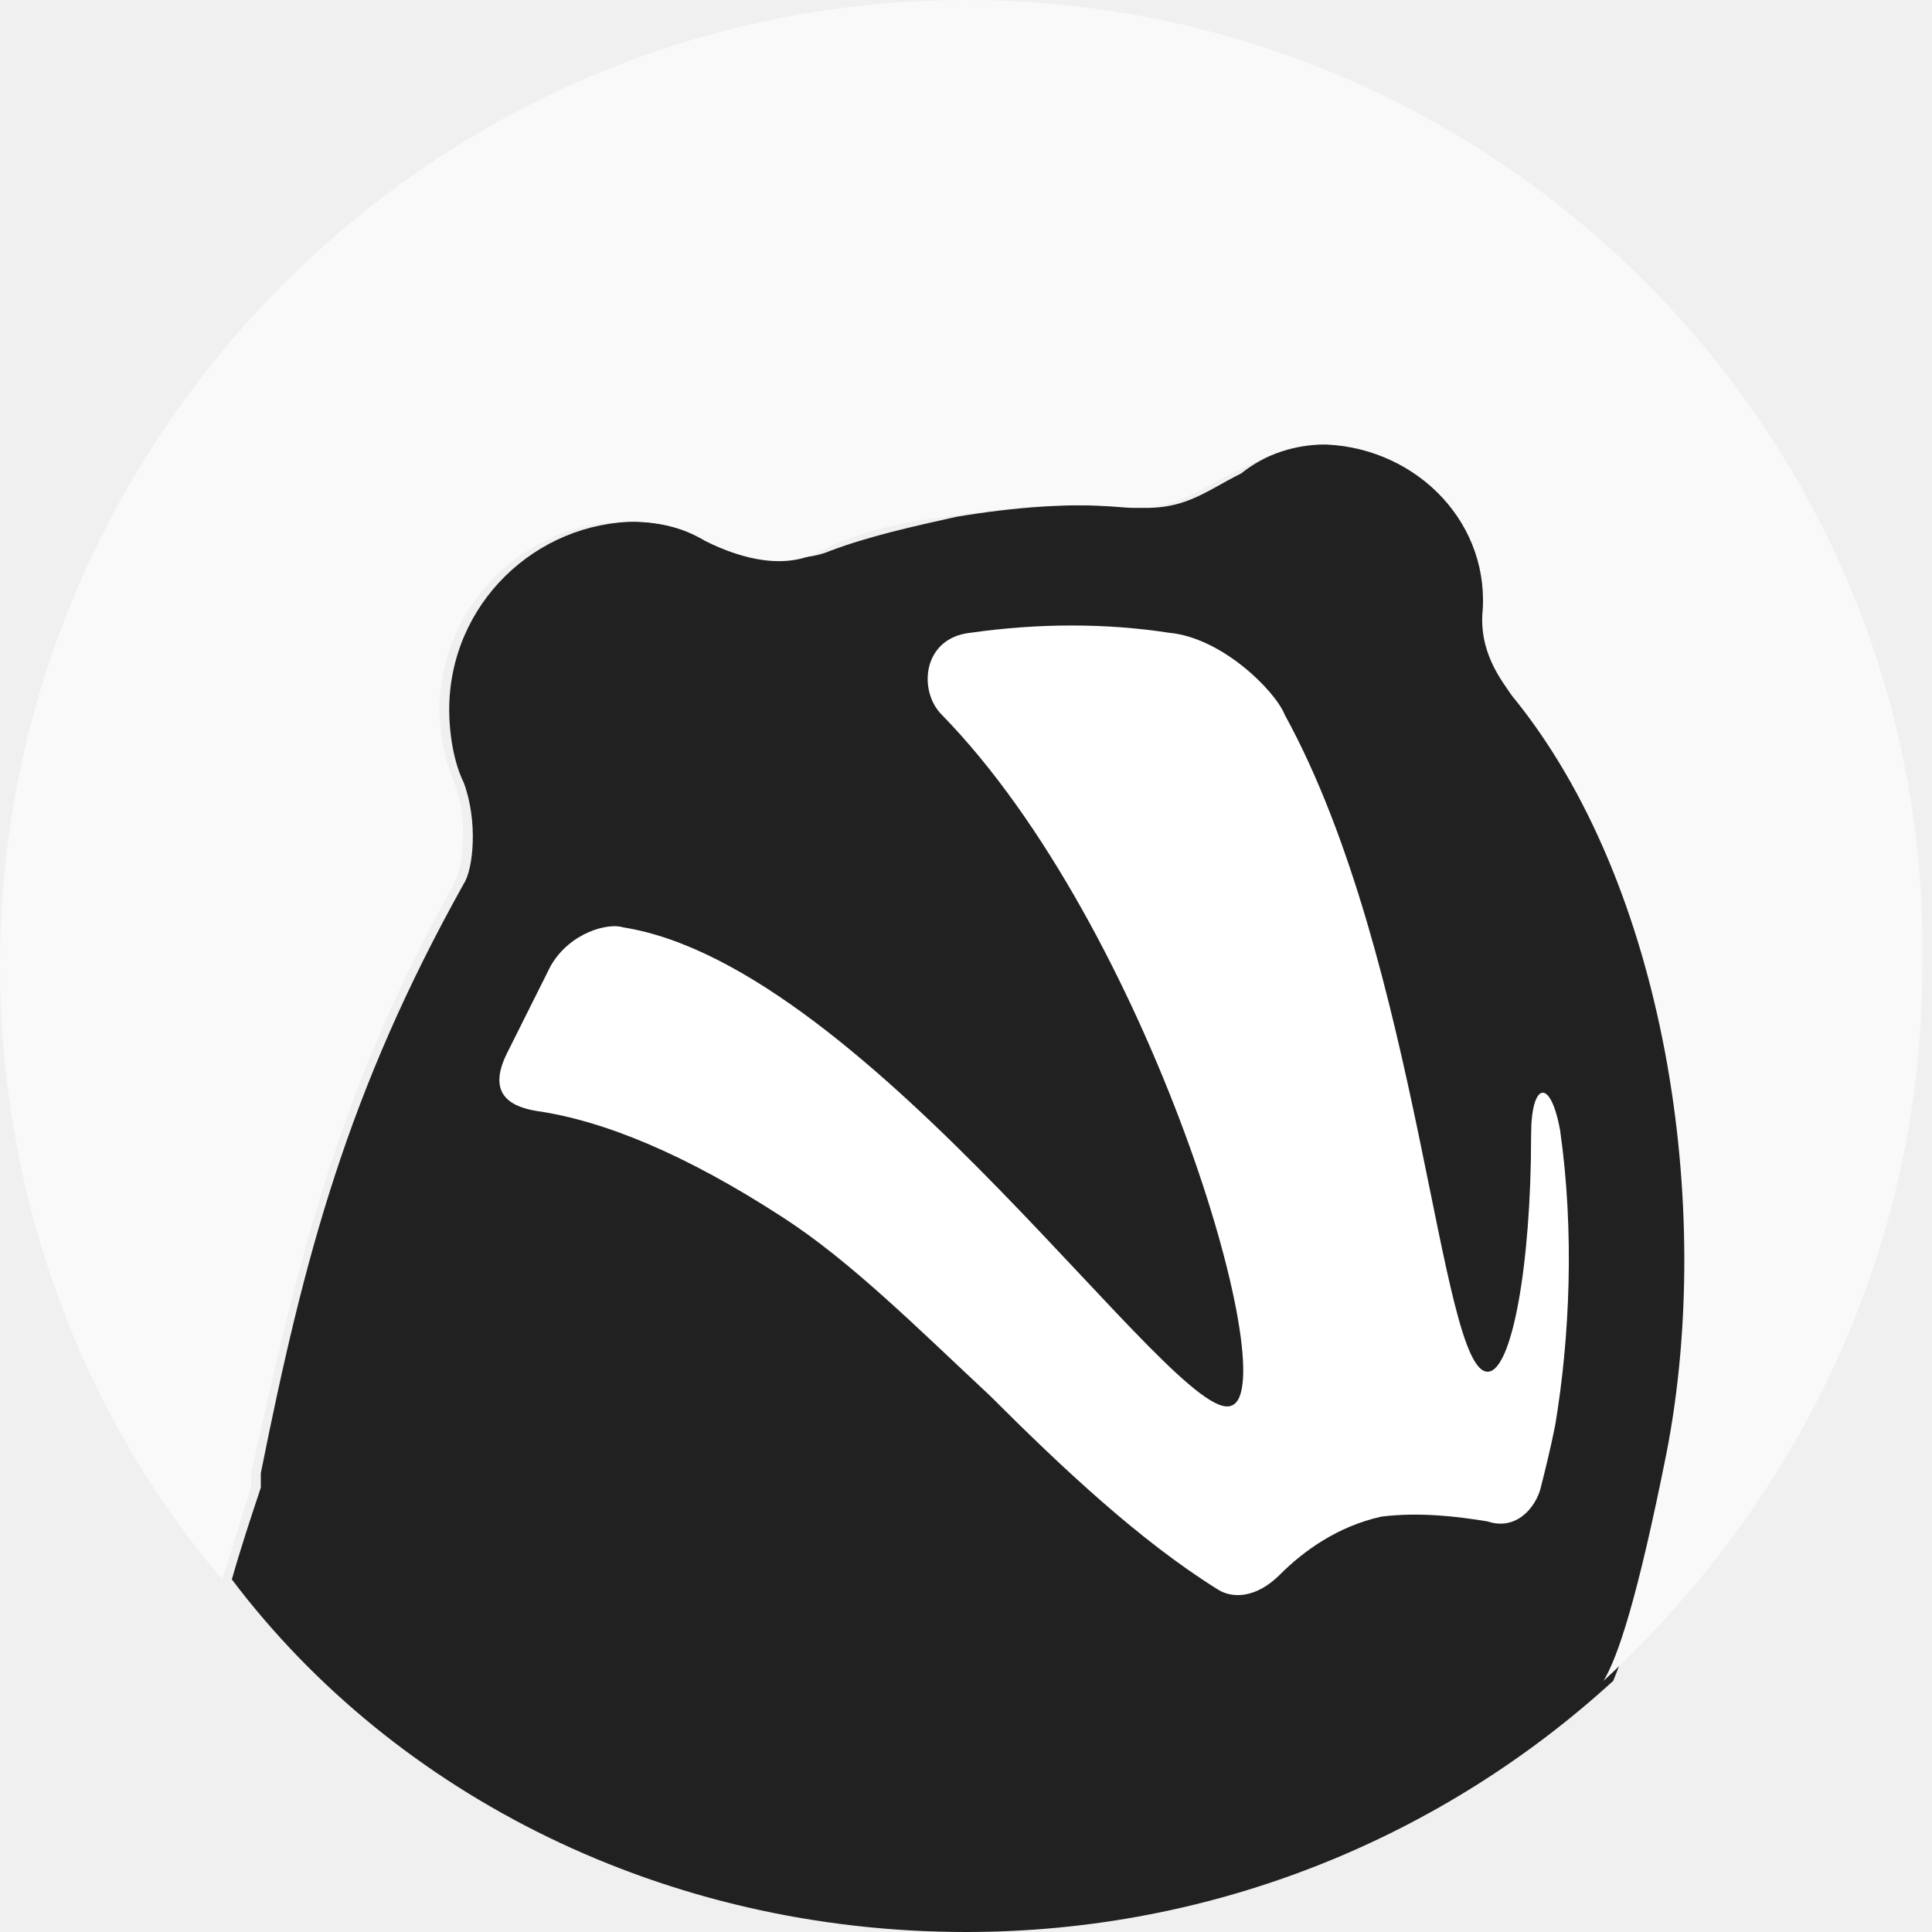
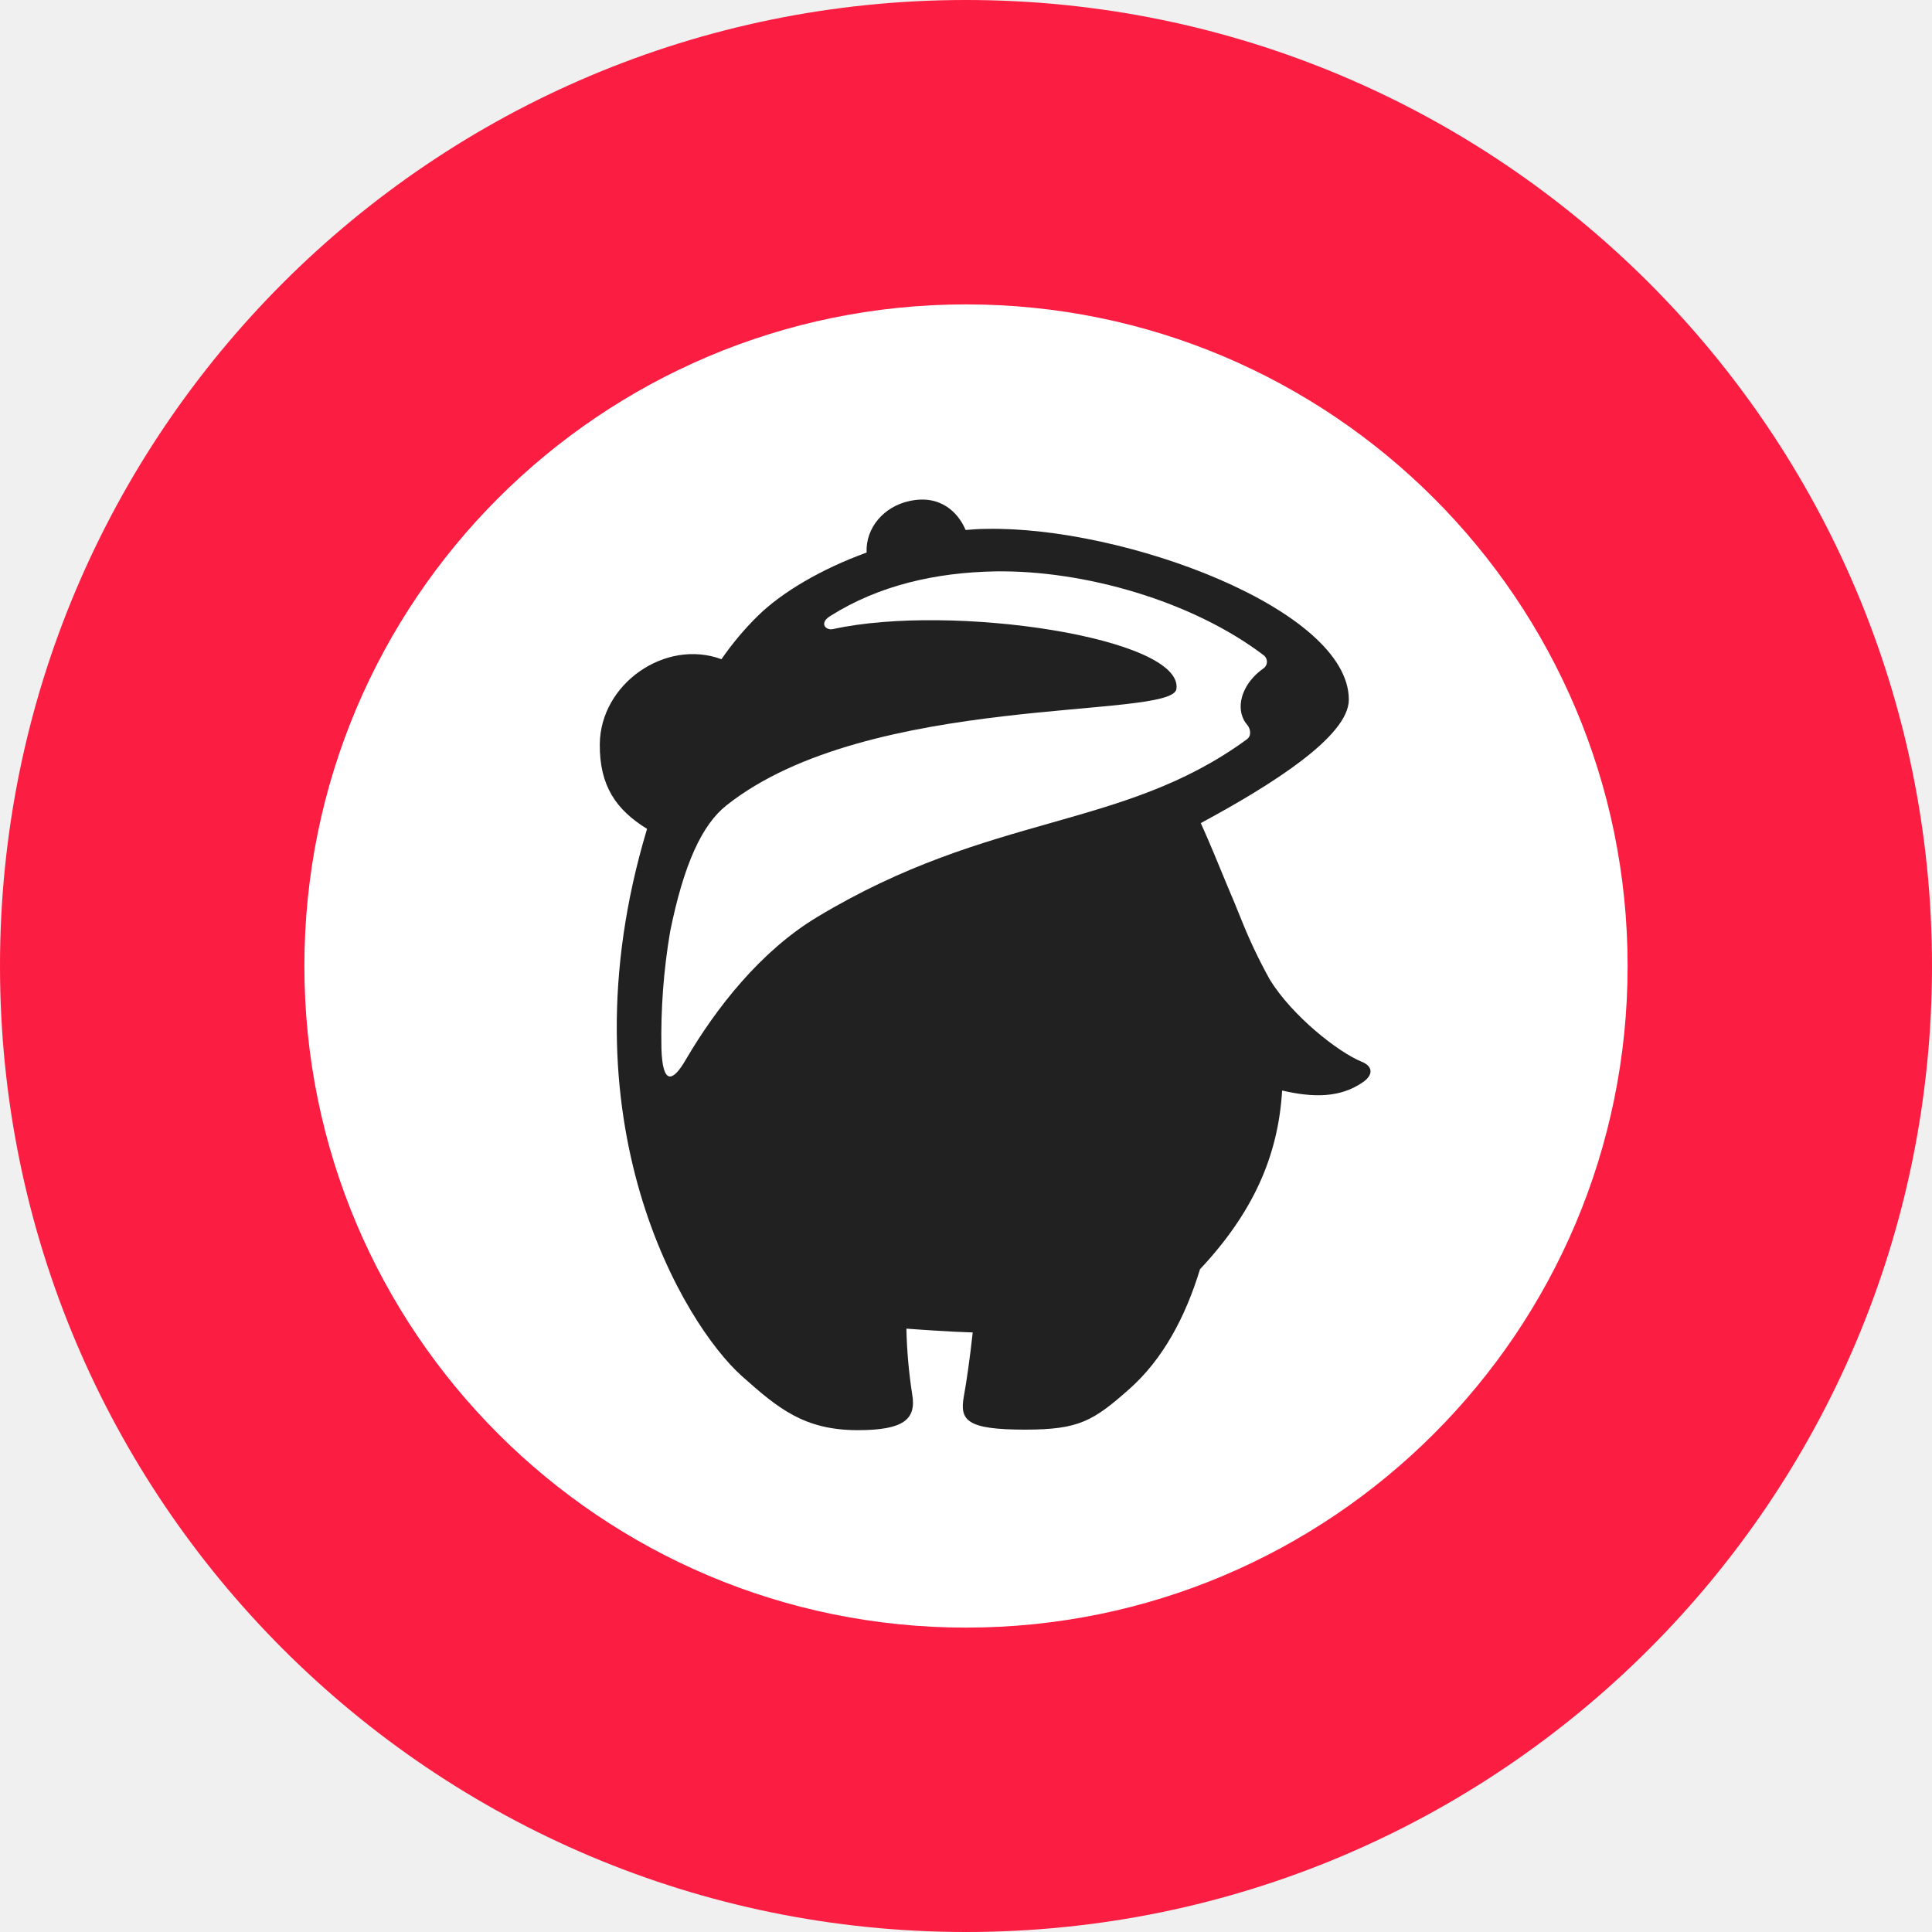
- <svg xmlns="http://www.w3.org/2000/svg" width="40" height="40" viewBox="0 0 40 40">
-   <g fill="none" fill-rule="evenodd">
-     <path d="M20 40c5.2 0 9.9-2 13.4-5.2.2-.5.7-1.7 1.3-4.7 1-5.1 0-11.8-3.2-15.7-.2-.3-.7-.9-.6-1.8.2-1.9-1.5-3.4-3.4-3.4-.7 0-1.3.2-1.8.6-.8.4-1.2.8-2.3.7-1.2-.1-2.4 0-3.6.2-.9.2-1.8.4-2.6.7-.7.3-1.6.1-2.4-.2-.5-.2-1.1-.4-1.6-.4-2.1 0-3.9 1.7-3.9 3.9 0 .5.1 1.1.3 1.5.3.8.2 1.8 0 2.1-2.4 4.3-3.3 7.7-4.2 12.2v.3c-.2.6-.4 1.2-.6 1.9 3.4 4.5 9 7.3 15.2 7.3z" fill="#212121" />
-     <path d="M28.6 31.4c-.9.2-1.6.7-2.1 1.2s-1 .5-1.3.3c-1.6-1-3.2-2.5-4.7-4-1.5-1.4-2.9-2.8-4.3-3.7-2-1.3-3.7-2-5.1-2.2-.6-.1-1-.4-.6-1.2l.9-1.8c.4-.7 1.2-.9 1.5-.8 5.1.8 11.5 10.4 12.6 9.9 1.1-.4-1.7-9.9-6-14.3-.5-.5-.4-1.6.6-1.7 1.4-.2 2.8-.2 4.1 0 1.1.1 2.2 1.2 2.4 1.7 2.8 5.1 3.2 13.6 4.2 13.6.5 0 .9-2.2.9-4.9 0-1.1.4-1.2.6-.1.3 2.1.2 4.3-.1 6.1-.1.5-.2.9-.3 1.3-.1.4-.5.9-1.1.7-.6-.1-1.4-.2-2.2-.1" fill="#FFF" />
-     <path d="M20 0C9 0 0 9 0 20c0 4.8 1.7 9.3 4.6 12.7.2-.6.4-1.3.6-1.9v-.3c1-4.5 1.8-7.9 4.2-12.2.2-.4.3-1.4 0-2.1-.2-.5-.3-1-.3-1.5 0-2.1 1.7-3.9 3.9-3.9.6 0 1.1.1 1.6.4.8.4 1.7.6 2.4.2.8-.4 1.7-.6 2.6-.7 1.2-.2 2.4-.3 3.6-.2 1.1.1 1.5-.3 2.3-.7.6-.3 1.2-.6 1.8-.6 1.9 0 3.5 1.5 3.4 3.4-.1.9.4 1.5.6 1.8 3.2 3.9 4.2 10.6 3.2 15.7-.6 3-1 4.2-1.3 4.7 4-3.7 6.6-8.9 6.6-14.8C40 9 31 0 20 0z" fill="#F9F9F9" />
-   </g>
+ <svg xmlns="http://www.w3.org/2000/svg" id="Layer_1" data-name="Layer 1" viewBox="0 0 400 400">
+   <defs>
+     <style>.cls-1{fill:#fc1d42;}.cls-2{fill:#fff;}.cls-3{fill:#212121;}</style>
+   </defs>
+   <circle class="cls-1" cx="200" cy="200" r="200" />
+   <circle class="cls-2" cx="200" cy="200" r="136.98" />
+   <path class="cls-3" d="M281.9,219.81c-4.89-2-14.39-9.5-19-17a108.31,108.31,0,0,1-6-12.68c-.94-2.35-1.91-4.67-2.88-6.95-1.88-4.57-3.74-9.09-5.41-12.77,14.84-8,30.65-18,30.65-25.55,0-18.76-46.67-35.95-75.08-35.36-1.41,0-2.83.11-4.26.23-1.48-3.53-5.15-7.42-11.62-6-5.29,1.13-9.1,5.52-8.88,10.67-9.33,3.39-17.46,8.16-22.49,13.08a61.71,61.71,0,0,0-7.56,9c-11.66-4.3-25.09,5.13-25.19,17.6-.07,8.58,3.35,13.57,9.79,17.53l-.06.19c-18.09,60.36,7.9,102.59,19.67,113.09,7.44,6.63,12.87,11.21,24,11.21,9.45,0,12.19-2.2,11.28-7.43a102.76,102.76,0,0,1-1.2-13.59c4,.29,8.71.63,13.73.79-.57,5.23-1.25,10-1.83,13.2-.9,5,.52,6.92,12.68,6.92,11.13,0,14.09-1.78,21.57-8.4,6.93-6.14,11.6-14.85,14.64-24.81,10.93-11.67,16.19-23.36,17-37,6.3,1.46,12,1.61,16.82-1.79C284.35,222.5,284.25,220.75,281.9,219.81Z" />
+   <path class="cls-2" d="M258.27,150.13l0,0a5.92,5.92,0,0,1-.71-1c-1.79-3.37,0-7.88,3.92-10.67h0a1.69,1.69,0,0,0,.24-2.73C246.88,124.41,224.36,118,206,118.3c-12.2.23-24,2.85-34.12,9.25h0l0,0-.22.15c-2,1.37-.72,2.88.84,2.54,24.57-5.39,72.61,1.8,71.06,12.42-.93,6.37-63.63.65-93.15,24.08-5.07,4-8.84,12.18-11.67,26.15A130,130,0,0,0,136.94,217c.22,7.88,2.42,6.91,5,2.47,6.38-10.9,15.59-22.58,27.22-29.59,36.17-21.79,63.17-17.91,89-36.82C259.25,152.24,258.8,150.77,258.27,150.13Z" />
</svg>
